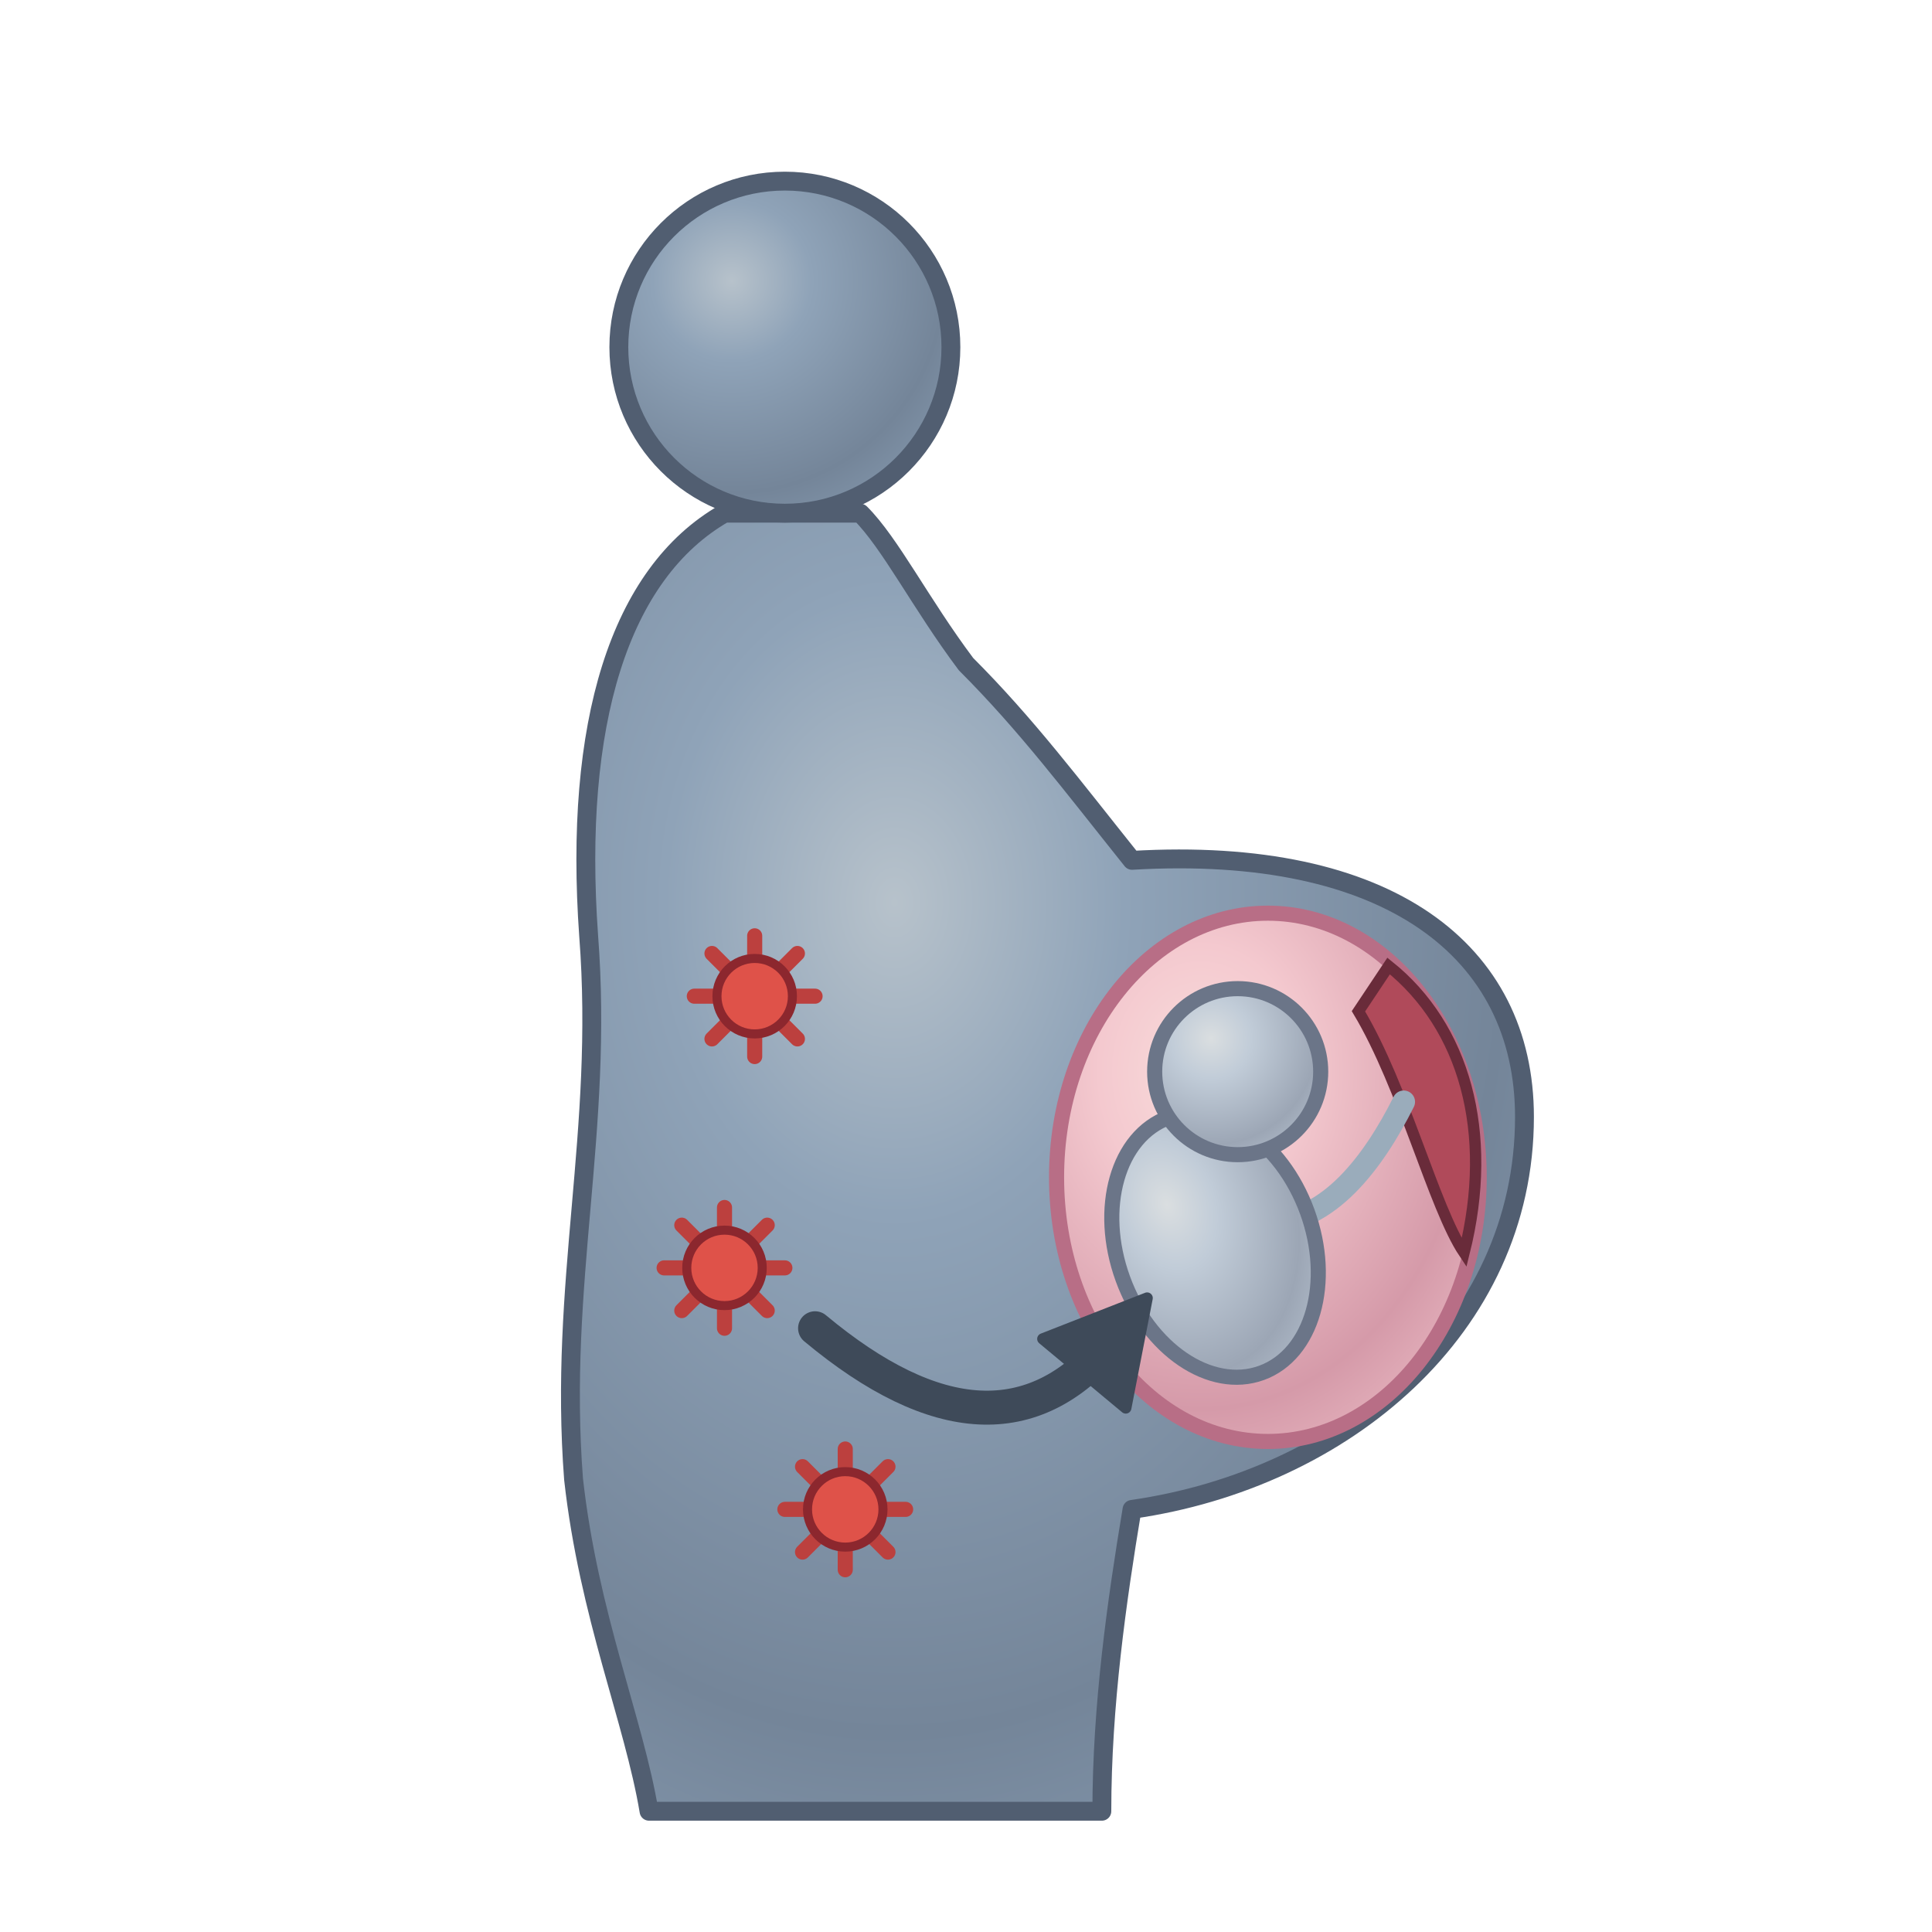
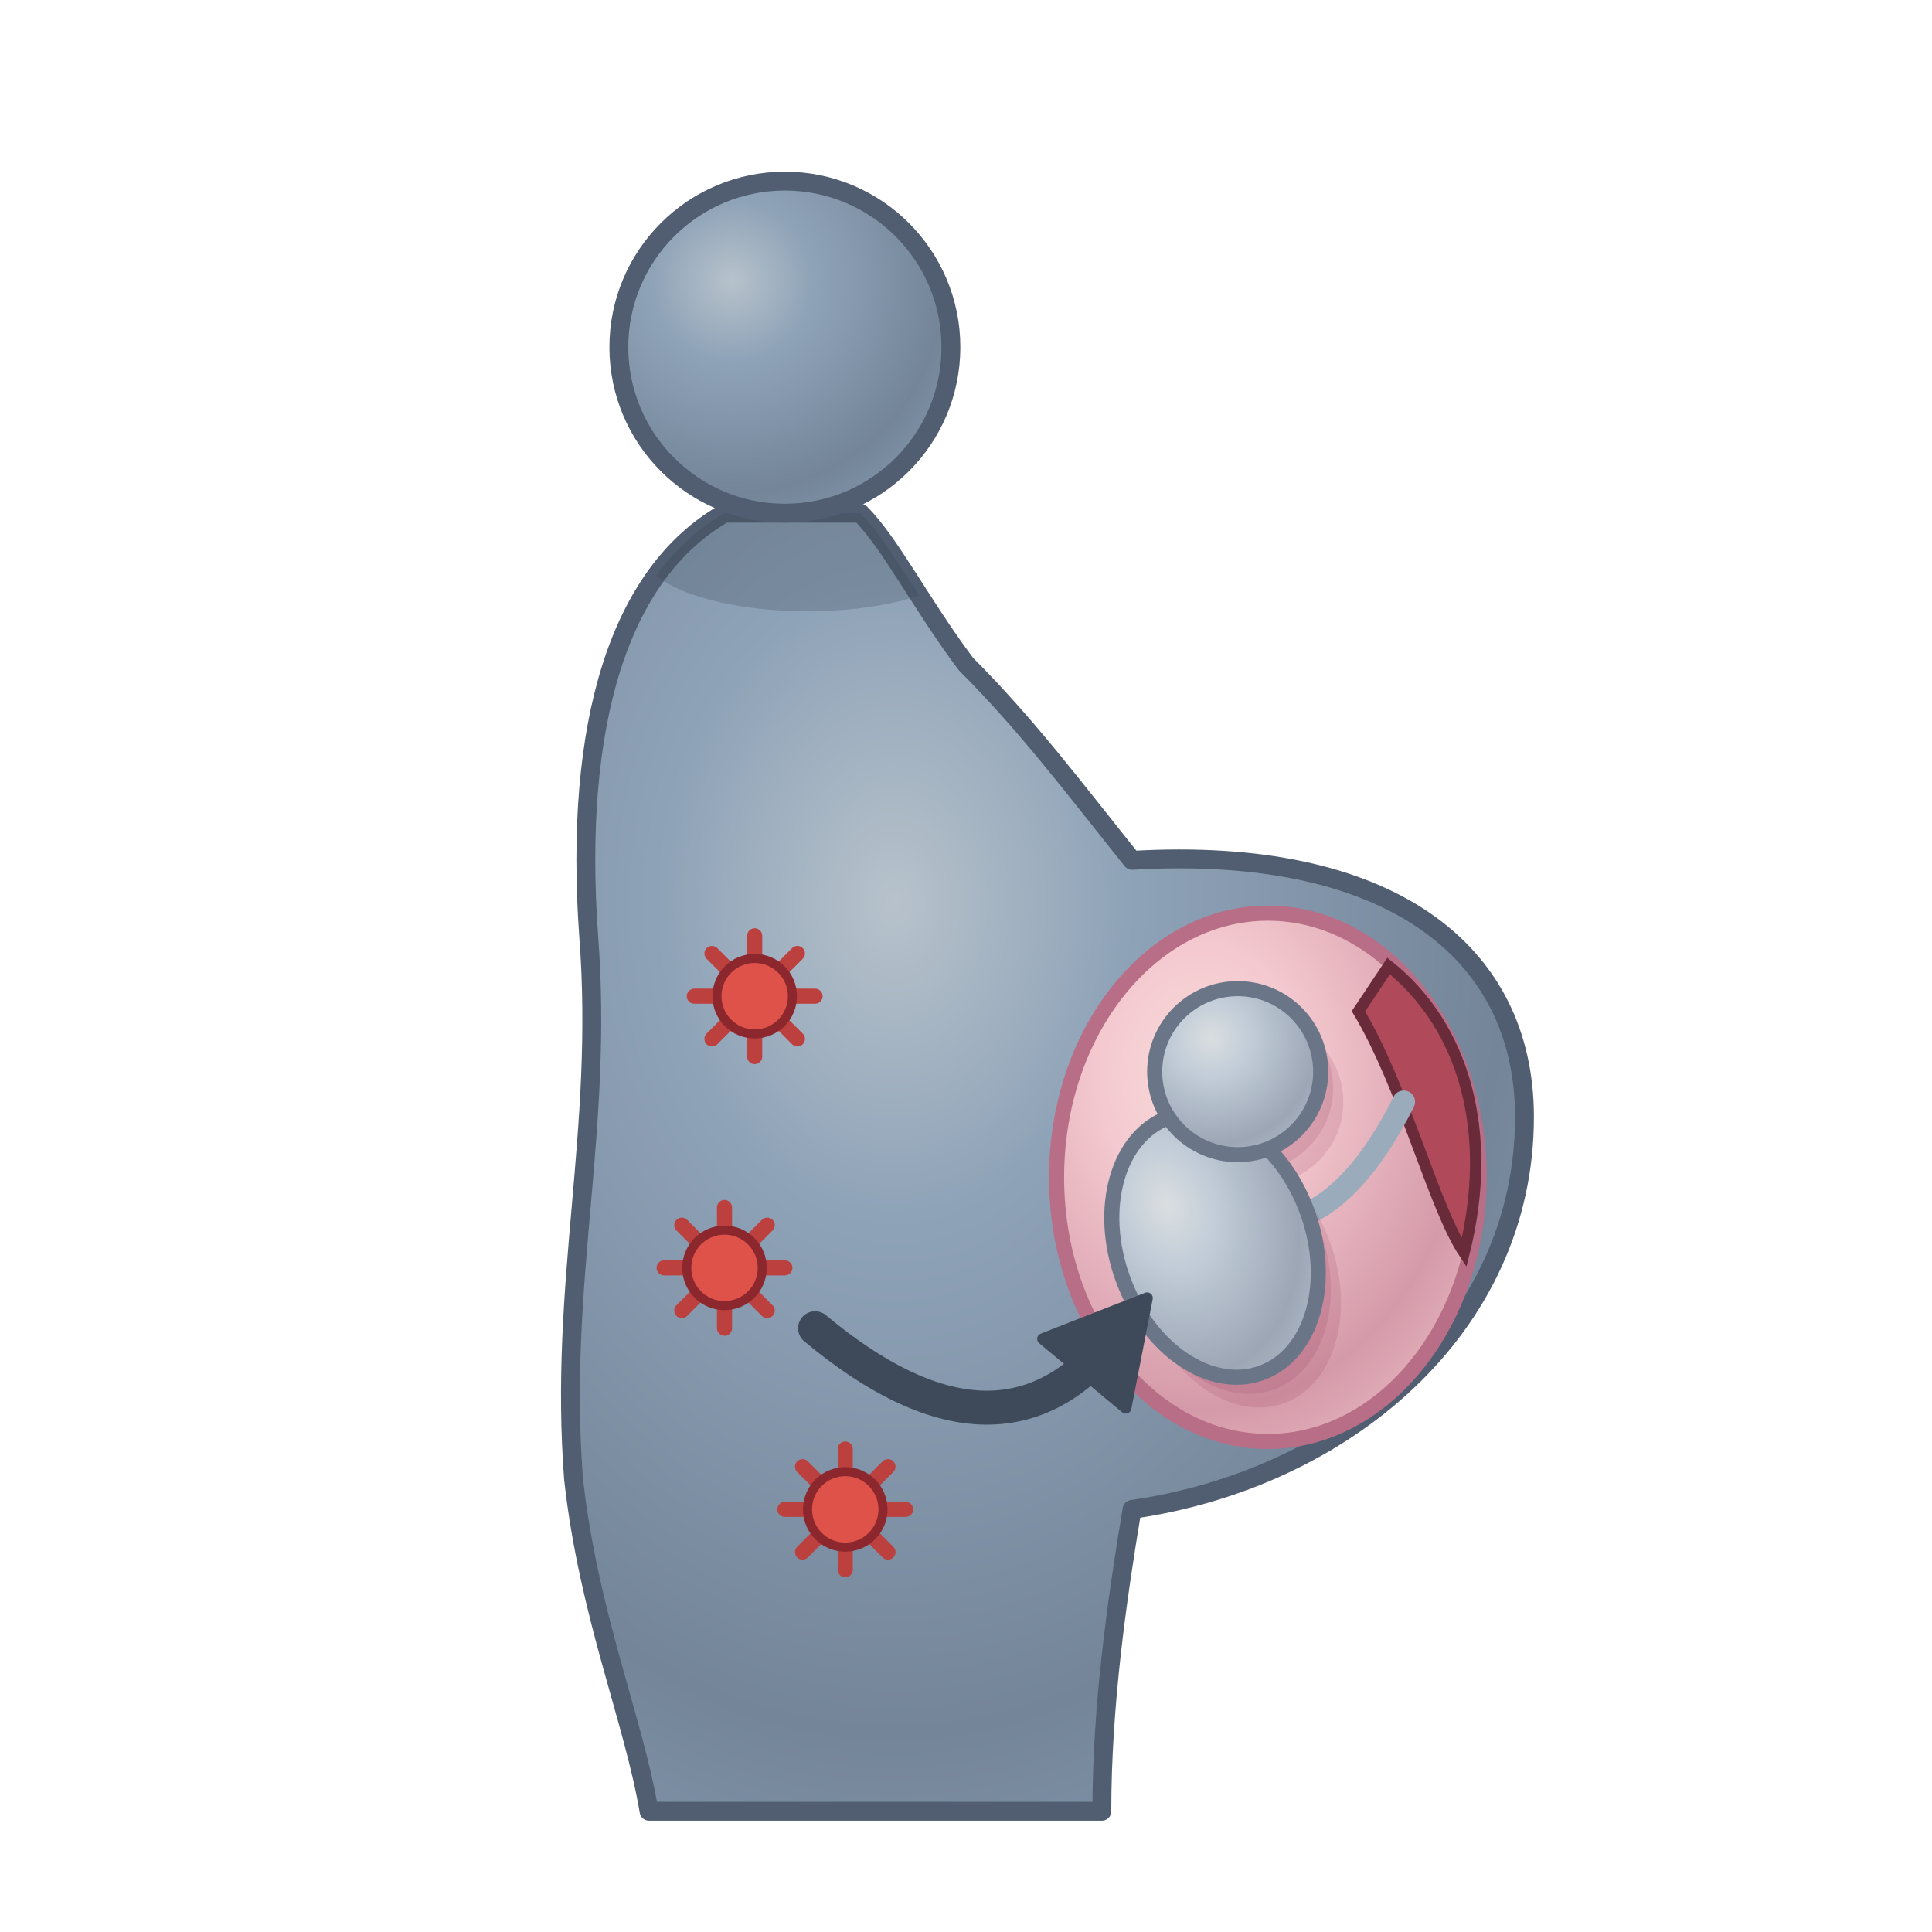
<svg xmlns="http://www.w3.org/2000/svg" viewBox="0 0 256 256" width="256" height="256" role="img" aria-labelledby="vertical-transmission-title">
  <defs>
    <radialGradient id="vertical-transmission-figure" cx="0.34" cy="0.3" r="0.8">
      <stop offset="0" stop-color="#b7c2cb" />
      <stop offset="0.3" stop-color="#8FA3B8" />
      <stop offset="0.8" stop-color="#748599" />
      <stop offset="1" stop-color="#8194a9" />
    </radialGradient>
+     <clipPath id="vertical-transmission-on-shoulders">
+       <path d="M-46 0C-46 -40 -32 -62 0 -62C32 -62 46 -40 46 0Z" />
+     </clipPath>
    <radialGradient id="vertical-transmission-uterus" cx="0.34" cy="0.3" r="0.8">
      <stop offset="0" stop-color="#f8dcdb" />
      <stop offset="0.3" stop-color="#F4C9CF" />
      <stop offset="0.8" stop-color="#d59aa9" />
      <stop offset="1" stop-color="#e4b1bc" />
    </radialGradient>
    <radialGradient id="vertical-transmission-fetus" cx="0.34" cy="0.3" r="0.8">
      <stop offset="0" stop-color="#dadee0" />
      <stop offset="0.3" stop-color="#c1ccd8" />
      <stop offset="0.8" stop-color="#9ca6b5" />
      <stop offset="1" stop-color="#aeb9c7" />
    </radialGradient>
+     <clipPath id="vertical-transmission-on-body">
+       <path d="M96 68C82 76 76 96 78 124C80 150 74 170 76 196C78 214 84 228 86 240L146 240C146 226 148 212 150 200C178 196 202 176 202 148C202 126 184 112 150 114C142 104 136 96 128 88C122 80 118 72 114 68Z" />
+     </clipPath>
+     <clipPath id="vertical-transmission-on-uterus">
+       <ellipse cx="168" cy="156" rx="28" ry="35" />
+     </clipPath>
  </defs>
  <path d="M96 68C82 76 76 96 78 124C80 150 74 170 76 196C78 214 84 228 86 240L146 240C146 226 148 212 150 200C178 196 202 176 202 148C202 126 184 112 150 114C142 104 136 96 128 88C122 80 118 72 114 68Z" fill="url(#vertical-transmission-figure)" stroke="#515e71" stroke-width="2.5" stroke-linejoin="round" />
+   <ellipse cx="107" cy="73" rx="22" ry="8" fill="#343e50" opacity="0.24" clip-path="url(#vertical-transmission-on-body)" />
  <circle cx="104" cy="46" r="22" fill="url(#vertical-transmission-figure)" stroke="#515e71" stroke-width="2.5" />
  <ellipse cx="168" cy="156" rx="28" ry="35" fill="url(#vertical-transmission-uterus)" stroke="#b86e86" stroke-width="2" />
  <path d="M184 128C194 136 198 150 194 166C190 160 186 144 180 134Z" fill="#B04A5A" stroke="#692b3a" stroke-width="1.5" />
  <path d="M168 162C176 162 182 154 186 146" fill="none" stroke="#9aacbb" stroke-width="3" stroke-linecap="round" />
+   <g clip-path="url(#vertical-transmission-on-uterus)">
+     <g transform="translate(1.65 2.2)">
+       <path d="M173.22 160.55A13 18 -20 1 0 148.78 169.45A13 18 -20 1 0 173.22 160.55ZM175 142A11 11 0 1 0 153 142A11 11 0 1 0 175 142Z" fill="#831e46" opacity="0.13" />
+     </g>
+     <g transform="translate(3 4)">
+       <path d="M173.22 160.55A13 18 -20 1 0 148.78 169.45A13 18 -20 1 0 173.22 160.55ZM175 142A11 11 0 1 0 153 142A11 11 0 1 0 175 142Z" fill="#831e46" opacity="0.13" />
+     </g>
+   </g>
  <ellipse cx="161" cy="165" rx="13" ry="18" transform="rotate(-20 161 165)" fill="url(#vertical-transmission-fetus)" stroke="#6b7588" stroke-width="2" />
  <circle cx="164" cy="142" r="11" fill="url(#vertical-transmission-fetus)" stroke="#6b7588" stroke-width="2" />
  <path d="M105 132L108 132M103.54 135.54L105.66 137.66M100 137L100 140M96.46 135.54L94.34 137.66M95 132L92 132M96.46 128.46L94.34 126.34M100 127L100 124M103.54 128.46L105.66 126.34" stroke="#bc403e" stroke-width="2" stroke-linecap="round" />
  <circle cx="100" cy="132" r="5" fill="#DF5249" stroke="#8c272e" stroke-width="1.2" />
  <path d="M101 168L104 168M99.54 171.54L101.66 173.66M96 173L96 176M92.46 171.54L90.34 173.66M91 168L88 168M92.46 164.46L90.34 162.34M96 163L96 160M99.54 164.46L101.66 162.34" stroke="#bc403e" stroke-width="2" stroke-linecap="round" />
  <circle cx="96" cy="168" r="5" fill="#DF5249" stroke="#8c272e" stroke-width="1.2" />
  <path d="M117 200L120 200M115.54 203.54L117.66 205.66M112 205L112 208M108.46 203.54L106.34 205.66M107 200L104 200M108.46 196.46L106.34 194.34M112 195L112 192M115.54 196.46L117.66 194.34" stroke="#bc403e" stroke-width="2" stroke-linecap="round" />
  <circle cx="112" cy="200" r="5" fill="#DF5249" stroke="#8c272e" stroke-width="1.2" />
  <path d="M108 176Q132 196 147.01 177.99" fill="none" stroke="#3E4A59" stroke-width="4.5" stroke-linecap="round" />
  <polygon points="152,172 149.17,186.56 138.18,177.41" fill="#3E4A59" stroke="#3E4A59" stroke-width="1.5" stroke-linejoin="round" />
</svg>
